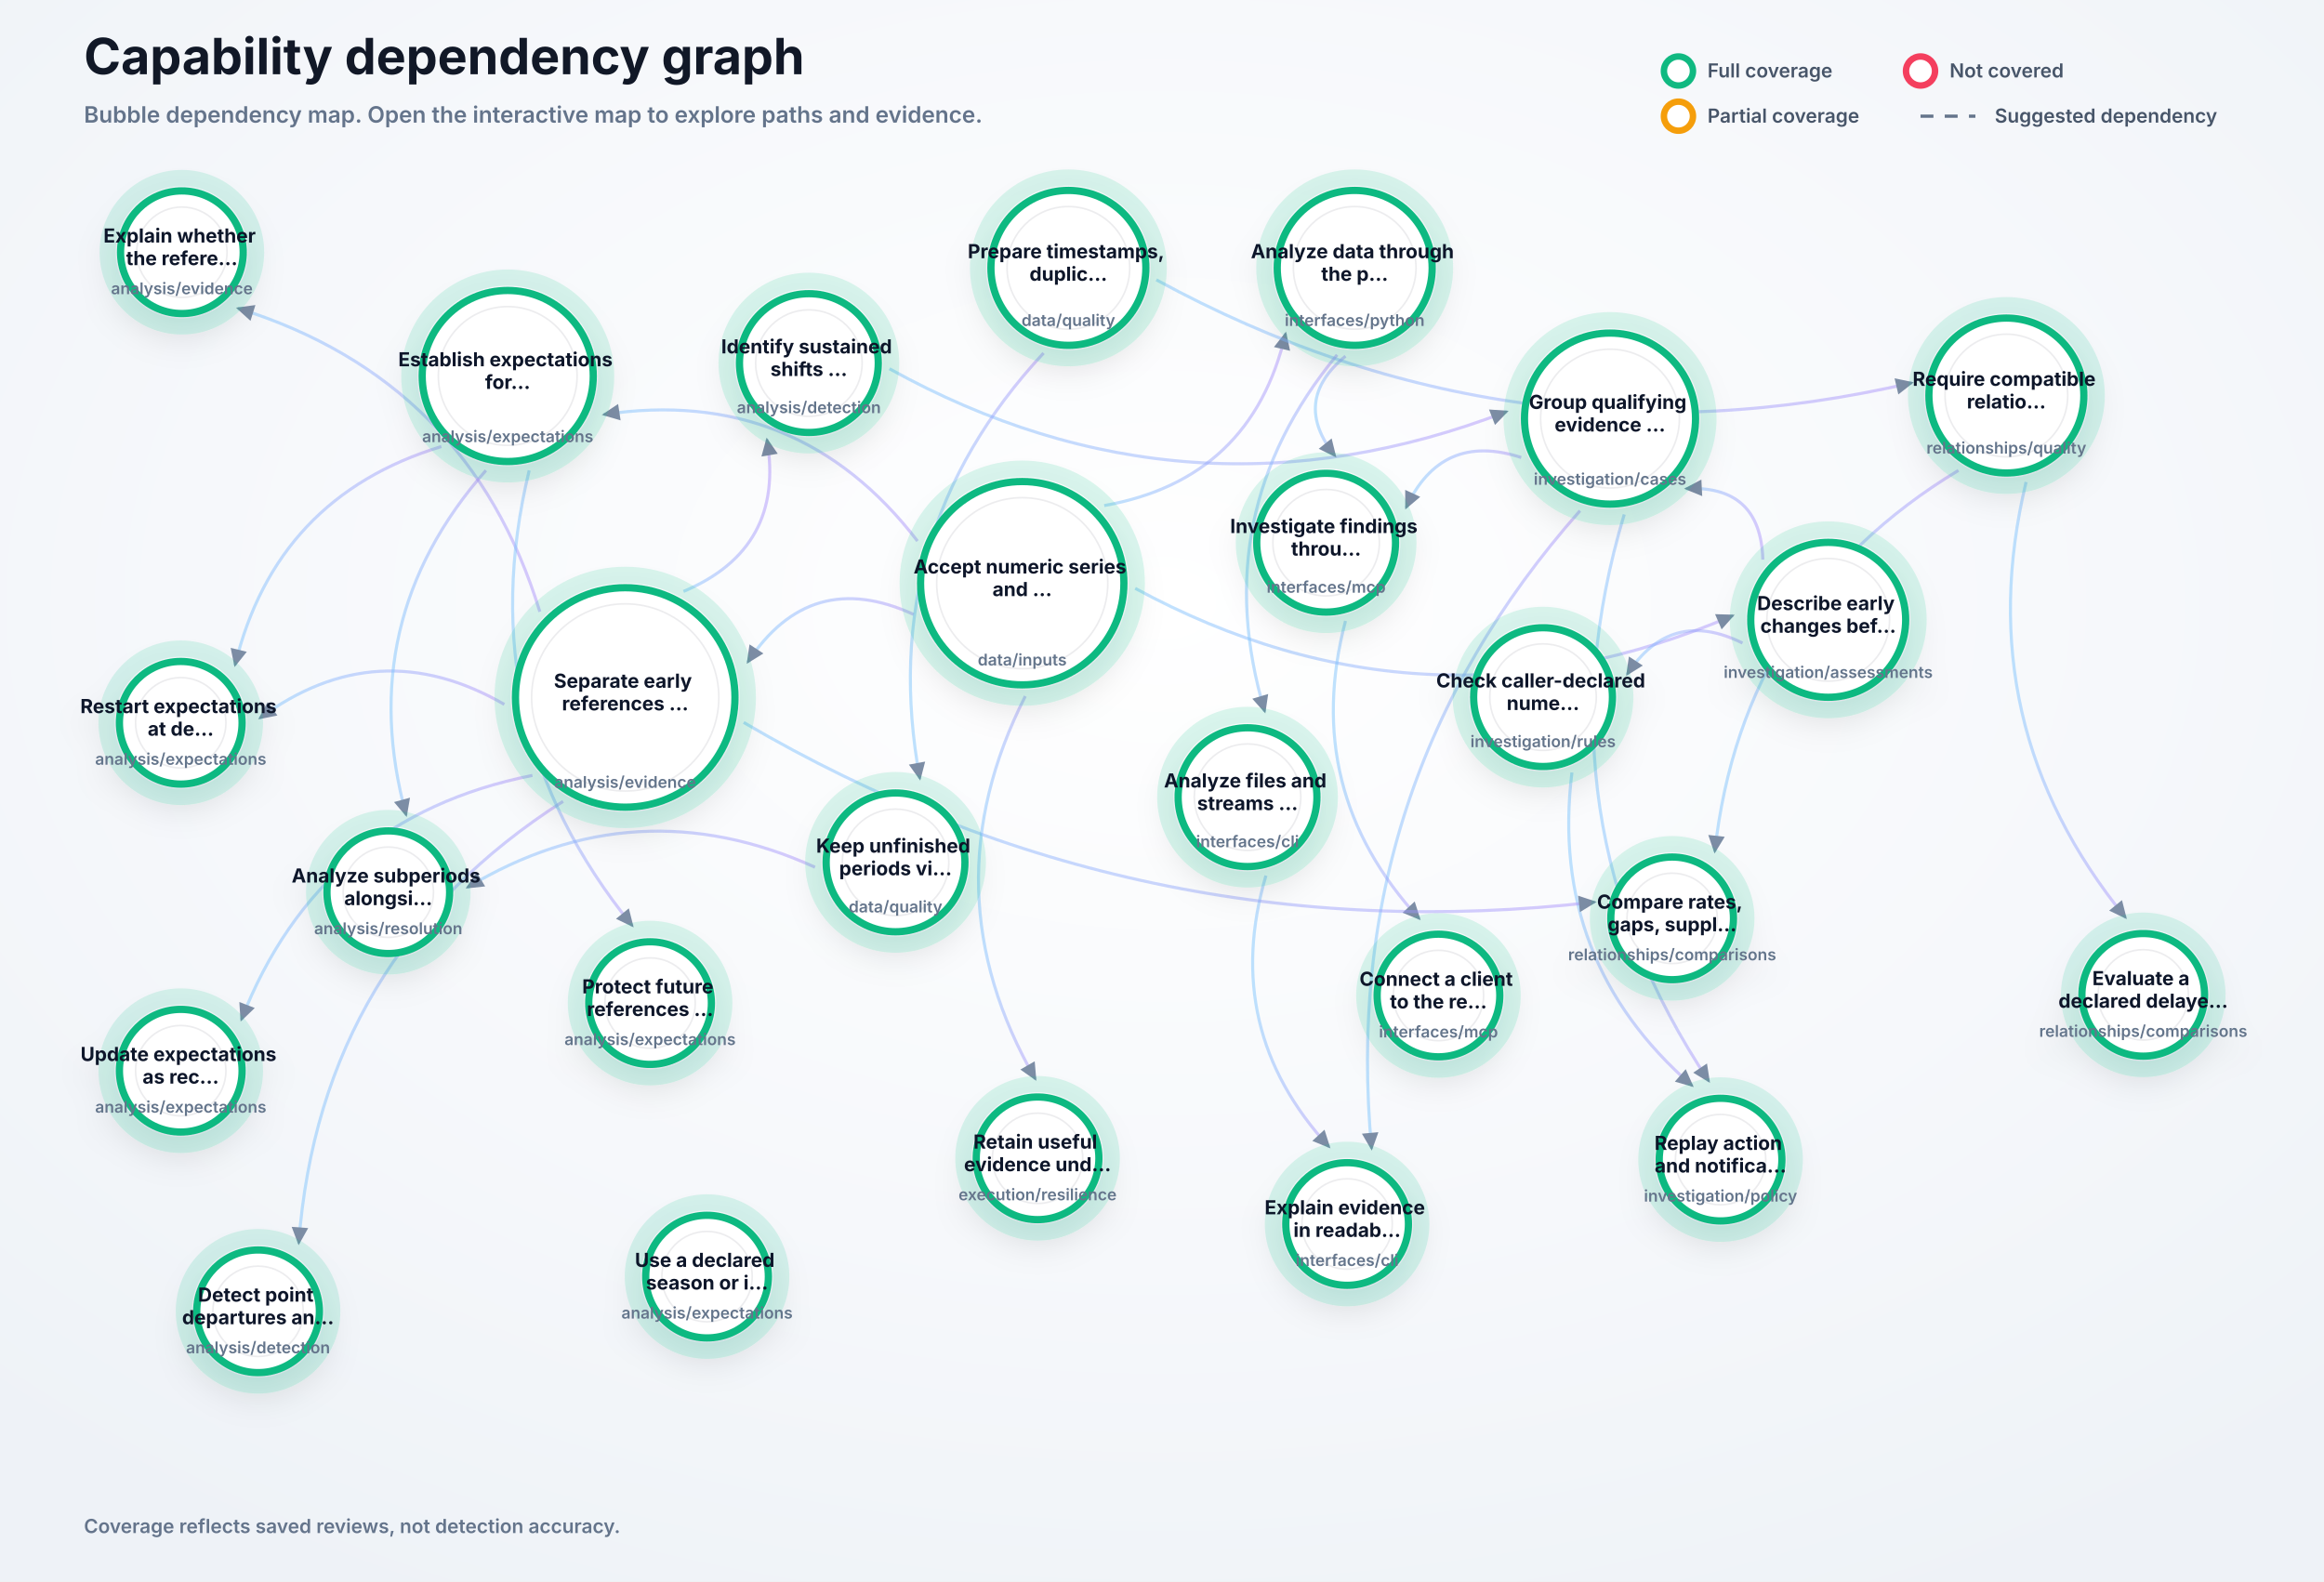
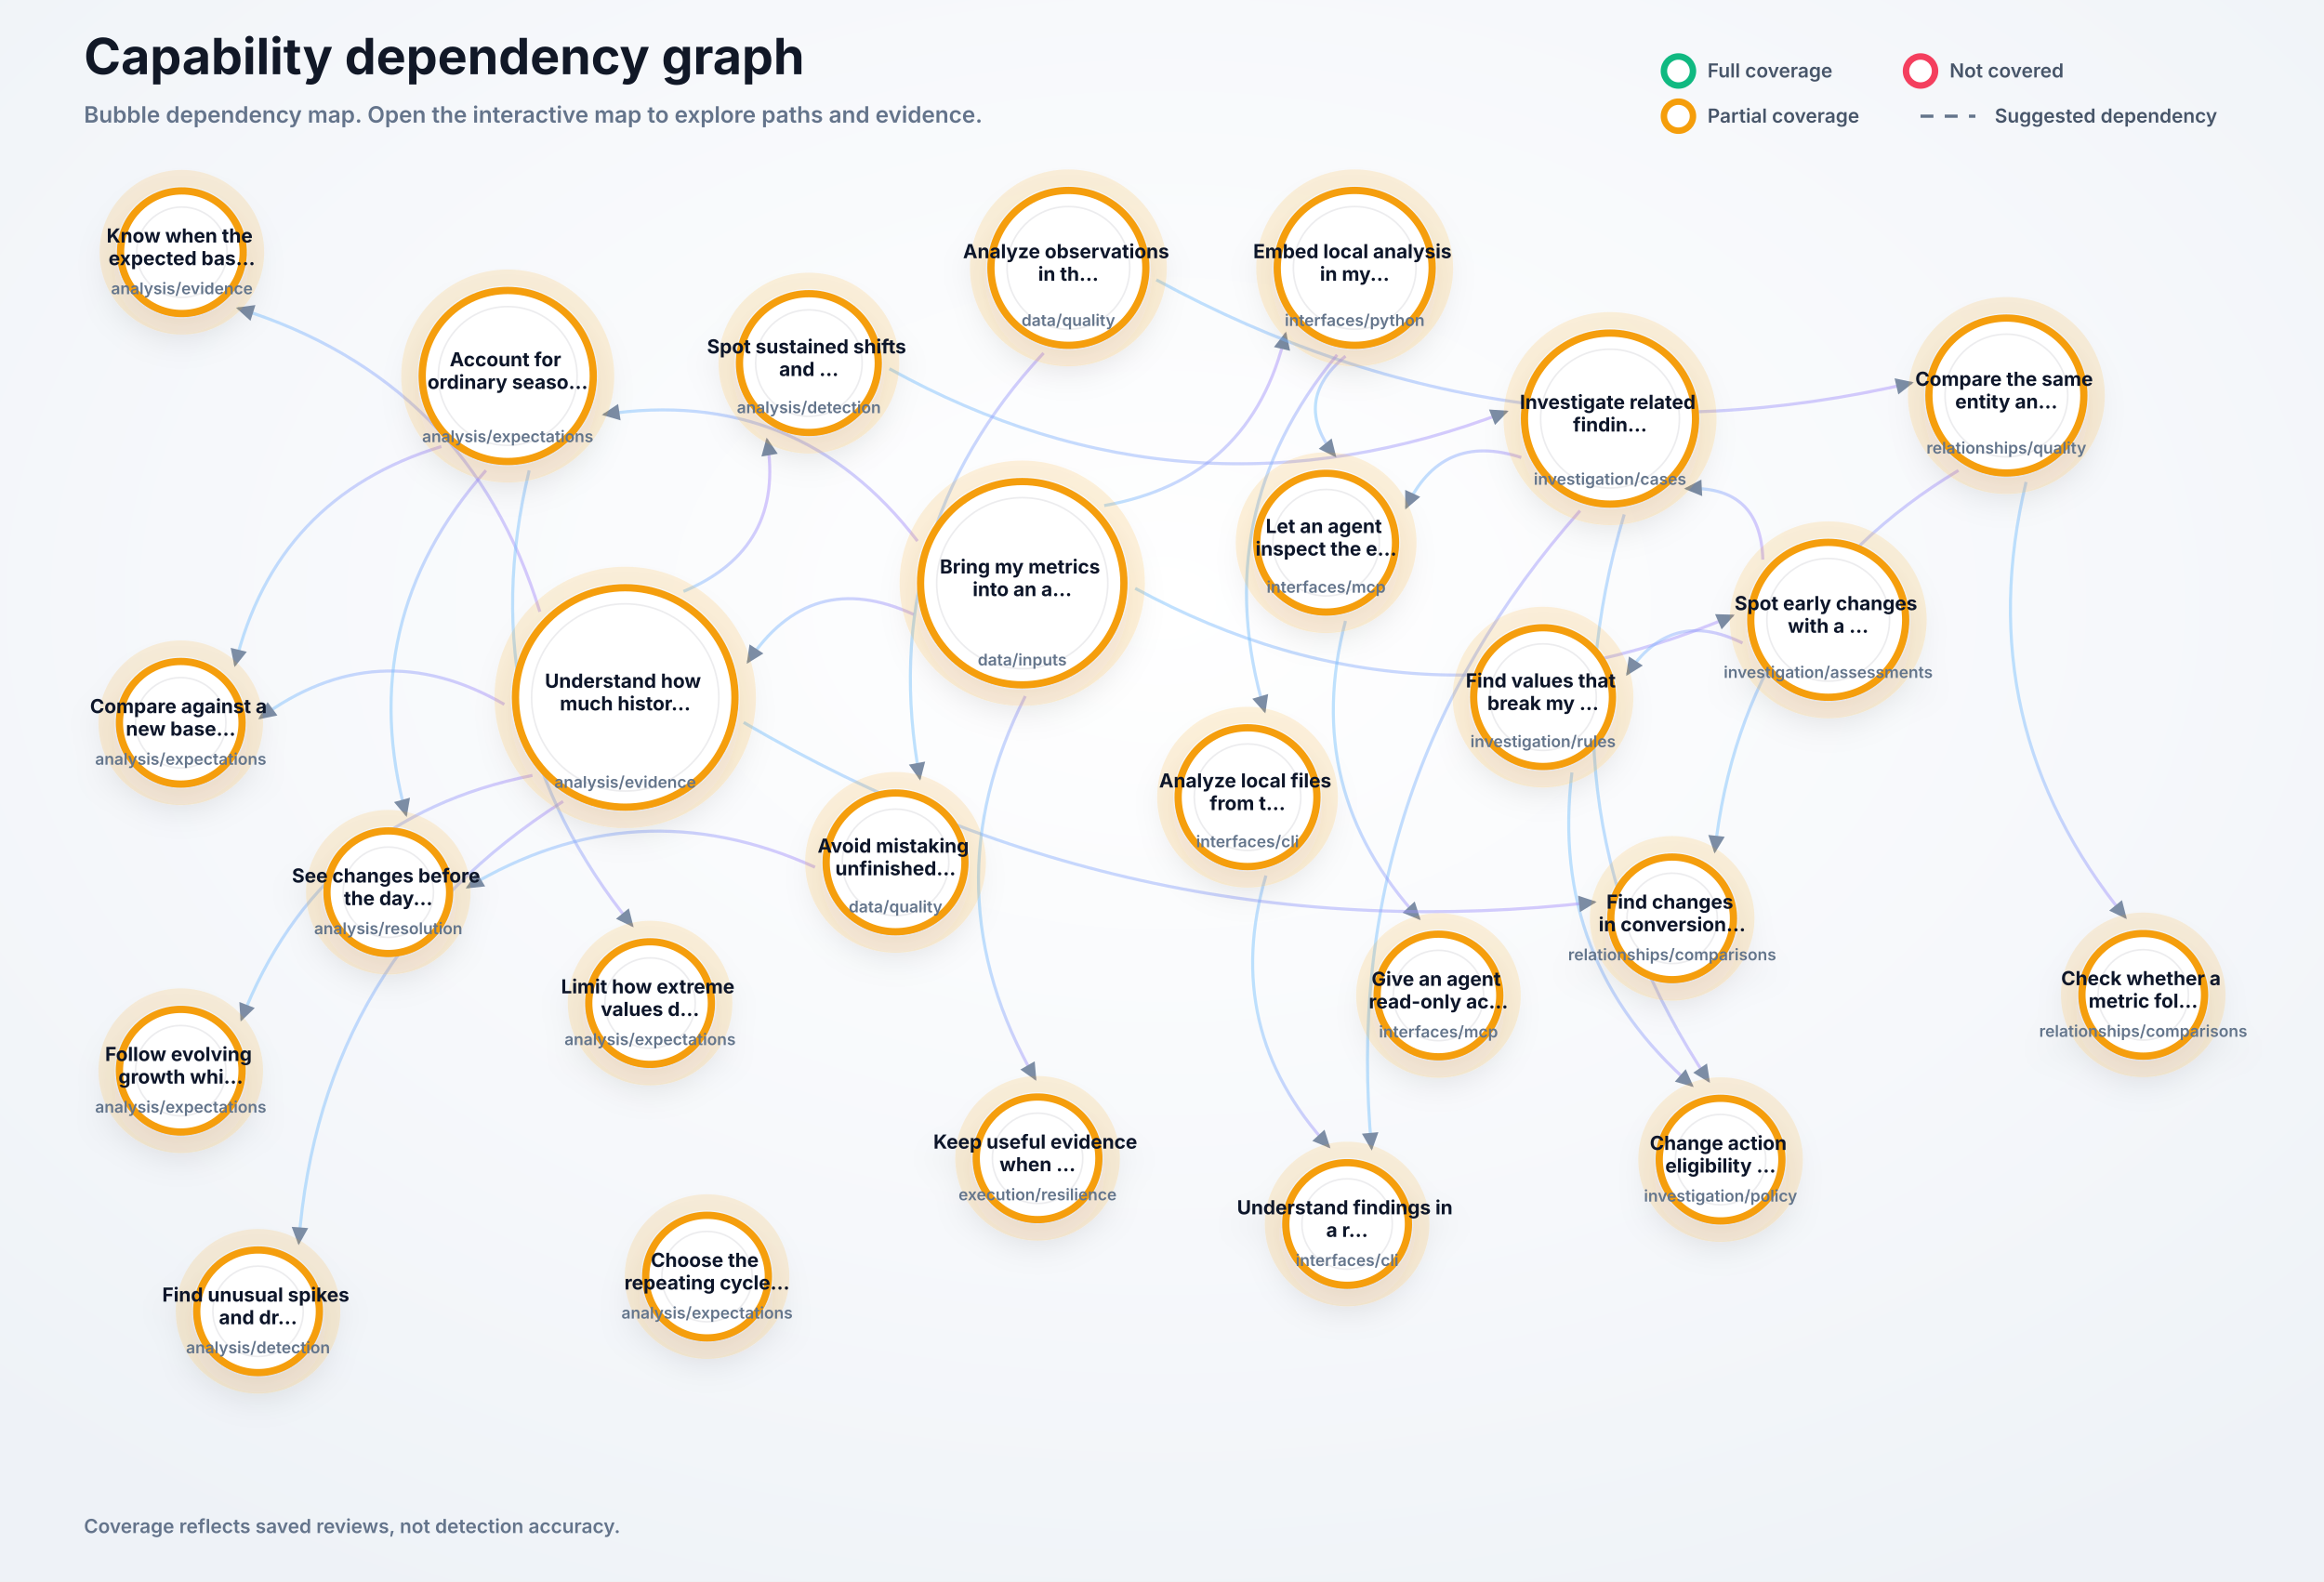
<svg xmlns="http://www.w3.org/2000/svg" width="1440" height="980" viewBox="0 0 1440 980" role="img" aria-labelledby="title desc">
  <defs>
    <radialGradient id="backdrop" cx="50%" cy="38%" r="72%">
      <stop offset="0%" stop-color="#ffffff" />
      <stop offset="58%" stop-color="#f6f8fb" />
      <stop offset="100%" stop-color="#eef2f7" />
    </radialGradient>
    <linearGradient id="link-gradient" x1="0" x2="1">
      <stop offset="0%" stop-color="#74c0fc" />
      <stop offset="100%" stop-color="#a78bfa" />
    </linearGradient>
    <filter id="shadow" x="-40%" y="-40%" width="180%" height="180%">
      <feDropShadow dx="0" dy="10" stdDeviation="10" flood-color="#0f172a" flood-opacity="0.12" />
    </filter>
    <filter id="soft-glow" x="-35%" y="-35%" width="170%" height="170%">
      <feGaussianBlur stdDeviation="5" result="blur" />
      <feMerge>
        <feMergeNode in="blur" />
        <feMergeNode in="SourceGraphic" />
      </feMerge>
    </filter>
    <marker id="arrow" markerWidth="7" markerHeight="7" refX="6" refY="3.5" orient="auto">
      <path d="M0.8,0.8 L6.6,3.5 L0.8,6.2 z" fill="#7c8da5" />
    </marker>
  </defs>
  <style>
    svg { font-family: Inter, ui-sans-serif, system-ui, -apple-system, BlinkMacSystemFont, "Segoe UI", sans-serif; overflow: hidden; }
    .chrome-title { font-size: 31px; font-weight: 740; fill: #111827; letter-spacing: 0; }
    .chrome-subtitle { font-size: 14px; font-weight: 560; fill: #64748b; }
    .legend text { font-size: 12px; font-weight: 620; fill: #475569; }
    .legend circle { stroke-width: 4; fill: #ffffff; }
    .control-label { font-size: 11px; font-weight: 650; fill: #475569; text-transform: uppercase; }
    .control-value { font-size: 11px; font-weight: 560; fill: #64748b; }
    .slider-track { stroke: #cbd5e1; stroke-width: 8; stroke-linecap: round; }
    .slider-fill { stroke: #7dd3fc; stroke-width: 8; stroke-linecap: round; }
    .slider-knob { fill: #ffffff; stroke: #0ea5e9; stroke-width: 3; filter: url(#shadow); cursor: ew-resize; }
    .scope-select-wrap { color: #475569; font-family: Inter, ui-sans-serif, system-ui, -apple-system, BlinkMacSystemFont, "Segoe UI", sans-serif; }
    .scope-select-wrap label { display: block; margin-bottom: 7px; font-size: 11px; font-weight: 650; text-transform: uppercase; }
    .scope-select-wrap select { width: 202px; height: 34px; border: 1px solid #cbd5e1; border-radius: 7px; background: rgba(255,255,255,0.9); color: #0f172a; font: 600 12px Inter, ui-sans-serif, system-ui, sans-serif; padding: 0 10px; box-shadow: 0 8px 20px rgba(15,23,42,0.08); }
    .link { fill: none; stroke: url(#link-gradient); stroke-width: 1.9; stroke-opacity: 0.46; marker-end: url(#arrow); transition: stroke-opacity 160ms ease, stroke-width 160ms ease; }
    .link.suggested { stroke: #64748b; stroke-dasharray: 8 7; stroke-opacity: 0.58; }
    .link.active { stroke-opacity: 0.9; stroke-width: 3; filter: url(#soft-glow); }
    .node { cursor: grab; filter: url(#shadow); transition: opacity 160ms ease; }
    .node:active { cursor: grabbing; }
    .node.dimmed, .link.dimmed { opacity: 0.18; }
    .node-halo { fill: transparent; stroke-width: 10; stroke-opacity: 0.14; }
    .node-ring { fill: #ffffff; stroke-width: 4.5; }
    .node-core { fill: #ffffff; stroke: rgba(15, 23, 42, 0.08); stroke-width: 1; }
    .node text { text-anchor: middle; pointer-events: none; }
    .node .label { font-size: 12px; font-weight: 720; fill: #0f172a; }
    .node .meta { font-size: 10px; font-weight: 590; fill: #64748b; text-transform: uppercase; }
    .full .node-ring, .full.legend-dot { stroke: #10b981; }
    .full .node-halo { stroke: #10b981; }
    .partial .node-ring, .partial.legend-dot { stroke: #f59e0b; }
    .partial .node-halo { stroke: #f59e0b; }
    .uncovered .node-ring, .uncovered.legend-dot { stroke: #f43f5e; }
    .uncovered .node-halo { stroke: #f43f5e; }
    .detail-card { fill: rgba(255,255,255,0.92); stroke: rgba(148,163,184,0.6); filter: url(#shadow); }
    .detail-title { font-size: 15px; font-weight: 720; fill: #111827; }
    .detail-line { font-size: 12px; font-weight: 560; fill: #475569; }
    .drag-note { font-size: 12px; font-weight: 590; fill: #64748b; }
    .node { cursor: default; }
</style>
  <rect width="1440" height="980" fill="url(#backdrop)" />
  <g transform="translate(52 46)">
    <text class="chrome-title">Capability dependency graph</text>
    <text class="chrome-subtitle" y="30">Bubble dependency map. Open the interactive map to explore paths and evidence.</text>
  </g>
  <g class="legend" transform="translate(1040 44)">
    <circle class="full legend-dot" cx="0" cy="0" r="9" />
    <text x="18" y="4">Full coverage</text>
    <circle class="partial legend-dot" cx="0" cy="28" r="9" />
    <text x="18" y="32">Partial coverage</text>
    <circle class="uncovered legend-dot" cx="150" cy="0" r="9" />
    <text x="168" y="4">Not covered</text>
    <line x1="150" y1="28" x2="184" y2="28" stroke="#64748b" stroke-width="2" stroke-dasharray="8 7" />
    <text x="196" y="32">Suggested dependency</text>
  </g>
  <g id="graph">
    <g id="links">
      <path class="link committed" d="M566.2,380.8 Q502.0,351.3 463.3,410.4" />
      <path class="link committed" d="M568.5,335.3 Q494.4,238.7 374.0,256.9" />
      <path class="link committed" d="M1092.3,346.8 Q1090.9,300.5 1044.6,302.8" />
      <path class="link committed" d="M551.1,228.5 Q736.2,331.1 933.7,255.0" />
      <path class="link committed" d="M684.2,313.3 Q775.6,297.0 796.6,206.6" />
      <path class="link committed" d="M703.4,364.6 Q884.5,462.9 1073.8,381.4" />
      <path class="link committed" d="M716.5,173.4 Q938.4,294.5 1184.7,237.2" />
      <path class="link committed" d="M423.5,366.5 Q486.7,339.9 475.2,272.3" />
      <path class="link committed" d="M646.6,218.8 Q542.0,331.4 570.0,482.6" />
      <path class="link committed" d="M828.5,219.9 Q747.1,318.5 783.7,441.0" />
      <path class="link committed" d="M833.7,220.7 Q799.9,248.5 827.3,282.6" />
      <path class="link committed" d="M942.6,283.5 Q893.1,267.4 871.2,314.7" />
      <path class="link committed" d="M1079.7,398.5 Q1035.3,376.4 1008.2,417.9" />
      <path class="link committed" d="M348.9,496.6 Q198.5,592.6 185.1,770.5" />
      <path class="link committed" d="M334.5,379.1 Q290.6,235.6 147.3,191.0" />
      <path class="link committed" d="M329.9,480.5 Q198.1,506.7 149.5,632.0" />
      <path class="link committed" d="M327.9,291.5 Q290.0,448.5 391.9,573.8" />
      <path class="link committed" d="M273.5,276.7 Q170.9,308.0 145.6,412.3" />
      <path class="link committed" d="M312.5,436.5 Q233.9,391.2 160.9,445.1" />
      <path class="link committed" d="M505.0,537.4 Q393.9,487.1 289.5,550.0" />
      <path class="link committed" d="M301.1,291.5 Q218.8,385.0 251.7,505.2" />
      <path class="link committed" d="M635.3,431.4 Q574.3,551.8 641.6,668.8" />
      <path class="link committed" d="M784.4,542.6 Q756.4,637.8 823.6,710.8" />
      <path class="link committed" d="M979.0,316.5 Q828.9,486.3 849.9,711.9" />
      <path class="link committed" d="M833.7,384.8 Q806.1,489.7 879.5,569.4" />
      <path class="link committed" d="M974.0,478.7 Q959.7,595.6 1048.6,672.9" />
      <path class="link committed" d="M1006.4,318.8 Q950.0,506.8 1058.9,670.1" />
      <path class="link committed" d="M1213.5,291.5 Q1079.7,372.4 1062.5,527.8" />
      <path class="link committed" d="M460.8,447.7 Q705.9,591.4 988.2,559.0" />
      <path class="link committed" d="M1255.4,298.7 Q1219.4,449.0 1317.1,568.7" />
    </g>
    <g id="nodes">
-       <g class="node full" data-capability="analysis/evidence/calibrate-departures" transform="translate(387.4 432.2)">
+       <g class="node partial" data-capability="analysis/evidence/calibrate-departures" transform="translate(387.4 432.2)">
        <circle class="node-halo" r="76" />
        <circle class="node-ring" r="68" />
        <circle class="node-core" r="58" />
        <text class="label" y="-3">
-           <tspan x="0" dy="-3">Separate early</tspan>
-           <tspan x="0" dy="14">references ...</tspan>
+           <tspan x="0" dy="-3">Understand how</tspan>
+           <tspan x="0" dy="14">much histor...</tspan>
        </text>
        <text class="meta" y="56">analysis/evidence</text>
      </g>
-       <g class="node full" data-capability="data/inputs/accept-analysis-requests" transform="translate(633.4 361.4)">
+       <g class="node partial" data-capability="data/inputs/accept-analysis-requests" transform="translate(633.4 361.4)">
        <circle class="node-halo" r="71" />
        <circle class="node-ring" r="63" />
        <circle class="node-core" r="53" />
        <text class="label" y="-3">
-           <tspan x="0" dy="-3">Accept numeric series</tspan>
-           <tspan x="0" dy="14">and ...</tspan>
+           <tspan x="0" dy="-3">Bring my metrics</tspan>
+           <tspan x="0" dy="14">into an a...</tspan>
        </text>
        <text class="meta" y="51">data/inputs</text>
      </g>
-       <g class="node full" data-capability="analysis/expectations/model-seasonal-level-and-growth" transform="translate(314.6 233.0)">
+       <g class="node partial" data-capability="analysis/expectations/model-seasonal-level-and-growth" transform="translate(314.6 233.0)">
        <circle class="node-halo" r="61" />
        <circle class="node-ring" r="53" />
        <circle class="node-core" r="43" />
        <text class="label" y="-3">
-           <tspan x="0" dy="-3">Establish expectations</tspan>
-           <tspan x="0" dy="14">for...</tspan>
+           <tspan x="0" dy="-3">Account for</tspan>
+           <tspan x="0" dy="14">ordinary seaso...</tspan>
        </text>
        <text class="meta" y="41">analysis/expectations</text>
      </g>
-       <g class="node full" data-capability="investigation/cases/group-related-evidence" transform="translate(997.6 259.4)">
+       <g class="node partial" data-capability="investigation/cases/group-related-evidence" transform="translate(997.6 259.4)">
        <circle class="node-halo" r="61" />
        <circle class="node-ring" r="53" />
        <circle class="node-core" r="43" />
        <text class="label" y="-3">
-           <tspan x="0" dy="-3">Group qualifying</tspan>
-           <tspan x="0" dy="14">evidence ...</tspan>
+           <tspan x="0" dy="-3">Investigate related</tspan>
+           <tspan x="0" dy="14">findin...</tspan>
        </text>
        <text class="meta" y="41">investigation/cases</text>
      </g>
-       <g class="node full" data-capability="data/quality/prepare-timestamped-series" transform="translate(662.0 166.0)">
+       <g class="node partial" data-capability="data/quality/prepare-timestamped-series" transform="translate(662.0 166.0)">
        <circle class="node-halo" r="56" />
        <circle class="node-ring" r="48" />
        <circle class="node-core" r="38" />
        <text class="label" y="-3">
-           <tspan x="0" dy="-3">Prepare timestamps,</tspan>
-           <tspan x="0" dy="14">duplic...</tspan>
+           <tspan x="0" dy="-3">Analyze observations</tspan>
+           <tspan x="0" dy="14">in th...</tspan>
        </text>
        <text class="meta" y="36">data/quality</text>
      </g>
-       <g class="node full" data-capability="interfaces/python/analyze-through-public-api" transform="translate(839.4 166.0)">
+       <g class="node partial" data-capability="interfaces/python/analyze-through-public-api" transform="translate(839.4 166.0)">
        <circle class="node-halo" r="56" />
        <circle class="node-ring" r="48" />
        <circle class="node-core" r="38" />
        <text class="label" y="-3">
-           <tspan x="0" dy="-3">Analyze data through</tspan>
-           <tspan x="0" dy="14">the p...</tspan>
+           <tspan x="0" dy="-3">Embed local analysis</tspan>
+           <tspan x="0" dy="14">in my...</tspan>
        </text>
        <text class="meta" y="36">interfaces/python</text>
      </g>
-       <g class="node full" data-capability="investigation/assessments/describe-early-changes" transform="translate(1132.8 384.1)">
+       <g class="node partial" data-capability="investigation/assessments/describe-early-changes" transform="translate(1132.8 384.1)">
        <circle class="node-halo" r="56" />
        <circle class="node-ring" r="48" />
        <circle class="node-core" r="38" />
        <text class="label" y="-3">
-           <tspan x="0" dy="-3">Describe early</tspan>
-           <tspan x="0" dy="14">changes bef...</tspan>
+           <tspan x="0" dy="-3">Spot early changes</tspan>
+           <tspan x="0" dy="14">with a ...</tspan>
        </text>
        <text class="meta" y="36">investigation/assessments</text>
      </g>
-       <g class="node full" data-capability="relationships/quality/require-compatible-sources" transform="translate(1243.2 245.1)">
+       <g class="node partial" data-capability="relationships/quality/require-compatible-sources" transform="translate(1243.2 245.1)">
        <circle class="node-halo" r="56" />
        <circle class="node-ring" r="48" />
        <circle class="node-core" r="38" />
        <text class="label" y="-3">
-           <tspan x="0" dy="-3">Require compatible</tspan>
-           <tspan x="0" dy="14">relatio...</tspan>
+           <tspan x="0" dy="-3">Compare the same</tspan>
+           <tspan x="0" dy="14">entity an...</tspan>
        </text>
        <text class="meta" y="36">relationships/quality</text>
      </g>
-       <g class="node full" data-capability="analysis/detection/identify-residual-patterns" transform="translate(501.2 225.0)">
-         <circle class="node-halo" r="51" />
-         <circle class="node-ring" r="43" />
-         <circle class="node-core" r="33" />
-         <text class="label" y="-3">
-           <tspan x="0" dy="-3">Identify sustained</tspan>
-           <tspan x="0" dy="14">shifts ...</tspan>
+       <g class="node partial" data-capability="analysis/detection/identify-residual-patterns" transform="translate(501.2 225.0)">
+         <circle class="node-halo" r="51" />
+         <circle class="node-ring" r="43" />
+         <circle class="node-core" r="33" />
+         <text class="label" y="-3">
+           <tspan x="0" dy="-3">Spot sustained shifts</tspan>
+           <tspan x="0" dy="14">and ...</tspan>
        </text>
        <text class="meta" y="31">analysis/detection</text>
      </g>
-       <g class="node full" data-capability="data/quality/exclude-incomplete-periods" transform="translate(554.9 534.4)">
-         <circle class="node-halo" r="51" />
-         <circle class="node-ring" r="43" />
-         <circle class="node-core" r="33" />
-         <text class="label" y="-3">
-           <tspan x="0" dy="-3">Keep unfinished</tspan>
-           <tspan x="0" dy="14">periods vi...</tspan>
+       <g class="node partial" data-capability="data/quality/exclude-incomplete-periods" transform="translate(554.9 534.4)">
+         <circle class="node-halo" r="51" />
+         <circle class="node-ring" r="43" />
+         <circle class="node-core" r="33" />
+         <text class="label" y="-3">
+           <tspan x="0" dy="-3">Avoid mistaking</tspan>
+           <tspan x="0" dy="14">unfinished...</tspan>
        </text>
        <text class="meta" y="31">data/quality</text>
      </g>
-       <g class="node full" data-capability="interfaces/cli/analyze-files-and-streams" transform="translate(773.0 494.0)">
-         <circle class="node-halo" r="51" />
-         <circle class="node-ring" r="43" />
-         <circle class="node-core" r="33" />
-         <text class="label" y="-3">
-           <tspan x="0" dy="-3">Analyze files and</tspan>
-           <tspan x="0" dy="14">streams ...</tspan>
+       <g class="node partial" data-capability="interfaces/cli/analyze-files-and-streams" transform="translate(773.0 494.0)">
+         <circle class="node-halo" r="51" />
+         <circle class="node-ring" r="43" />
+         <circle class="node-core" r="33" />
+         <text class="label" y="-3">
+           <tspan x="0" dy="-3">Analyze local files</tspan>
+           <tspan x="0" dy="14">from t...</tspan>
        </text>
        <text class="meta" y="31">interfaces/cli</text>
      </g>
-       <g class="node full" data-capability="interfaces/mcp/investigate-findings-and-evidence" transform="translate(821.7 336.3)">
-         <circle class="node-halo" r="51" />
-         <circle class="node-ring" r="43" />
-         <circle class="node-core" r="33" />
-         <text class="label" y="-3">
-           <tspan x="0" dy="-3">Investigate findings</tspan>
-           <tspan x="0" dy="14">throu...</tspan>
+       <g class="node partial" data-capability="interfaces/mcp/investigate-findings-and-evidence" transform="translate(821.7 336.3)">
+         <circle class="node-halo" r="51" />
+         <circle class="node-ring" r="43" />
+         <circle class="node-core" r="33" />
+         <text class="label" y="-3">
+           <tspan x="0" dy="-3">Let an agent</tspan>
+           <tspan x="0" dy="14">inspect the e...</tspan>
        </text>
        <text class="meta" y="31">interfaces/mcp</text>
      </g>
-       <g class="node full" data-capability="investigation/rules/check-declared-numerical-rules" transform="translate(956.1 432.0)">
-         <circle class="node-halo" r="51" />
-         <circle class="node-ring" r="43" />
-         <circle class="node-core" r="33" />
-         <text class="label" y="-3">
-           <tspan x="0" dy="-3">Check caller-declared</tspan>
-           <tspan x="0" dy="14">nume...</tspan>
+       <g class="node partial" data-capability="investigation/rules/check-declared-numerical-rules" transform="translate(956.1 432.0)">
+         <circle class="node-halo" r="51" />
+         <circle class="node-ring" r="43" />
+         <circle class="node-core" r="33" />
+         <text class="label" y="-3">
+           <tspan x="0" dy="-3">Find values that</tspan>
+           <tspan x="0" dy="14">break my ...</tspan>
        </text>
        <text class="meta" y="31">investigation/rules</text>
      </g>
-       <g class="node full" data-capability="analysis/detection/report-point-anomaly-episodes" transform="translate(159.9 812.6)">
-         <circle class="node-halo" r="46" />
-         <circle class="node-ring" r="38" />
-         <circle class="node-core" r="28" />
-         <text class="label" y="-3">
-           <tspan x="0" dy="-3">Detect point</tspan>
-           <tspan x="0" dy="14">departures an...</tspan>
+       <g class="node partial" data-capability="analysis/detection/report-point-anomaly-episodes" transform="translate(159.9 812.6)">
+         <circle class="node-halo" r="46" />
+         <circle class="node-ring" r="38" />
+         <circle class="node-core" r="28" />
+         <text class="label" y="-3">
+           <tspan x="0" dy="-3">Find unusual spikes</tspan>
+           <tspan x="0" dy="14">and dr...</tspan>
        </text>
        <text class="meta" y="26">analysis/detection</text>
      </g>
-       <g class="node full" data-capability="analysis/evidence/assess-reference-readiness" transform="translate(112.7 156.3)">
-         <circle class="node-halo" r="46" />
-         <circle class="node-ring" r="38" />
-         <circle class="node-core" r="28" />
-         <text class="label" y="-3">
-           <tspan x="0" dy="-3">Explain whether</tspan>
-           <tspan x="0" dy="14">the refere...</tspan>
+       <g class="node partial" data-capability="analysis/evidence/assess-reference-readiness" transform="translate(112.7 156.3)">
+         <circle class="node-halo" r="46" />
+         <circle class="node-ring" r="38" />
+         <circle class="node-core" r="28" />
+         <text class="label" y="-3">
+           <tspan x="0" dy="-3">Know when the</tspan>
+           <tspan x="0" dy="14">expected bas...</tspan>
        </text>
        <text class="meta" y="26">analysis/evidence</text>
      </g>
-       <g class="node full" data-capability="analysis/expectations/adapt-to-changing-growth" transform="translate(112.0 663.5)">
-         <circle class="node-halo" r="46" />
-         <circle class="node-ring" r="38" />
-         <circle class="node-core" r="28" />
-         <text class="label" y="-3">
-           <tspan x="0" dy="-3">Update expectations</tspan>
-           <tspan x="0" dy="14">as rec...</tspan>
+       <g class="node partial" data-capability="analysis/expectations/adapt-to-changing-growth" transform="translate(112.0 663.5)">
+         <circle class="node-halo" r="46" />
+         <circle class="node-ring" r="38" />
+         <circle class="node-core" r="28" />
+         <text class="label" y="-3">
+           <tspan x="0" dy="-3">Follow evolving</tspan>
+           <tspan x="0" dy="14">growth whi...</tspan>
        </text>
        <text class="meta" y="26">analysis/expectations</text>
      </g>
-       <g class="node full" data-capability="analysis/expectations/protect-reference-from-extremes" transform="translate(402.8 621.6)">
-         <circle class="node-halo" r="46" />
-         <circle class="node-ring" r="38" />
-         <circle class="node-core" r="28" />
-         <text class="label" y="-3">
-           <tspan x="0" dy="-3">Protect future</tspan>
-           <tspan x="0" dy="14">references ...</tspan>
+       <g class="node partial" data-capability="analysis/expectations/protect-reference-from-extremes" transform="translate(402.8 621.6)">
+         <circle class="node-halo" r="46" />
+         <circle class="node-ring" r="38" />
+         <circle class="node-core" r="28" />
+         <text class="label" y="-3">
+           <tspan x="0" dy="-3">Limit how extreme</tspan>
+           <tspan x="0" dy="14">values d...</tspan>
        </text>
        <text class="meta" y="26">analysis/expectations</text>
      </g>
-       <g class="node full" data-capability="analysis/expectations/reset-declared-regimes" transform="translate(112.0 447.9)">
-         <circle class="node-halo" r="46" />
-         <circle class="node-ring" r="38" />
-         <circle class="node-core" r="28" />
-         <text class="label" y="-3">
-           <tspan x="0" dy="-3">Restart expectations</tspan>
-           <tspan x="0" dy="14">at de...</tspan>
+       <g class="node partial" data-capability="analysis/expectations/reset-declared-regimes" transform="translate(112.0 447.9)">
+         <circle class="node-halo" r="46" />
+         <circle class="node-ring" r="38" />
+         <circle class="node-core" r="28" />
+         <text class="label" y="-3">
+           <tspan x="0" dy="-3">Compare against a</tspan>
+           <tspan x="0" dy="14">new base...</tspan>
        </text>
        <text class="meta" y="26">analysis/expectations</text>
      </g>
-       <g class="node full" data-capability="analysis/expectations/select-season-length" transform="translate(438.1 791.1)">
-         <circle class="node-halo" r="46" />
-         <circle class="node-ring" r="38" />
-         <circle class="node-core" r="28" />
-         <text class="label" y="-3">
-           <tspan x="0" dy="-3">Use a declared</tspan>
-           <tspan x="0" dy="14">season or i...</tspan>
+       <g class="node partial" data-capability="analysis/expectations/select-season-length" transform="translate(438.1 791.1)">
+         <circle class="node-halo" r="46" />
+         <circle class="node-ring" r="38" />
+         <circle class="node-core" r="28" />
+         <text class="label" y="-3">
+           <tspan x="0" dy="-3">Choose the</tspan>
+           <tspan x="0" dy="14">repeating cycle...</tspan>
        </text>
        <text class="meta" y="26">analysis/expectations</text>
      </g>
-       <g class="node full" data-capability="analysis/resolution/monitor-within-unfinished-days" transform="translate(240.6 552.9)">
-         <circle class="node-halo" r="46" />
-         <circle class="node-ring" r="38" />
-         <circle class="node-core" r="28" />
-         <text class="label" y="-3">
-           <tspan x="0" dy="-3">Analyze subperiods</tspan>
-           <tspan x="0" dy="14">alongsi...</tspan>
+       <g class="node partial" data-capability="analysis/resolution/monitor-within-unfinished-days" transform="translate(240.6 552.9)">
+         <circle class="node-halo" r="46" />
+         <circle class="node-ring" r="38" />
+         <circle class="node-core" r="28" />
+         <text class="label" y="-3">
+           <tspan x="0" dy="-3">See changes before</tspan>
+           <tspan x="0" dy="14">the day...</tspan>
        </text>
        <text class="meta" y="26">analysis/resolution</text>
      </g>
-       <g class="node full" data-capability="execution/resilience/retain-evidence-under-failure-and-limits" transform="translate(642.9 717.8)">
-         <circle class="node-halo" r="46" />
-         <circle class="node-ring" r="38" />
-         <circle class="node-core" r="28" />
-         <text class="label" y="-3">
-           <tspan x="0" dy="-3">Retain useful</tspan>
-           <tspan x="0" dy="14">evidence und...</tspan>
+       <g class="node partial" data-capability="execution/resilience/retain-evidence-under-failure-and-limits" transform="translate(642.9 717.8)">
+         <circle class="node-halo" r="46" />
+         <circle class="node-ring" r="38" />
+         <circle class="node-core" r="28" />
+         <text class="label" y="-3">
+           <tspan x="0" dy="-3">Keep useful evidence</tspan>
+           <tspan x="0" dy="14">when ...</tspan>
        </text>
        <text class="meta" y="26">execution/resilience</text>
      </g>
-       <g class="node full" data-capability="interfaces/cli/explain-findings-in-readable-output" transform="translate(834.7 758.5)">
-         <circle class="node-halo" r="46" />
-         <circle class="node-ring" r="38" />
-         <circle class="node-core" r="28" />
-         <text class="label" y="-3">
-           <tspan x="0" dy="-3">Explain evidence</tspan>
-           <tspan x="0" dy="14">in readab...</tspan>
+       <g class="node partial" data-capability="interfaces/cli/explain-findings-in-readable-output" transform="translate(834.7 758.5)">
+         <circle class="node-halo" r="46" />
+         <circle class="node-ring" r="38" />
+         <circle class="node-core" r="28" />
+         <text class="label" y="-3">
+           <tspan x="0" dy="-3">Understand findings in</tspan>
+           <tspan x="0" dy="14">a r...</tspan>
        </text>
        <text class="meta" y="26">interfaces/cli</text>
      </g>
-       <g class="node full" data-capability="interfaces/mcp/connect-read-only-local-server" transform="translate(891.3 616.9)">
-         <circle class="node-halo" r="46" />
-         <circle class="node-ring" r="38" />
-         <circle class="node-core" r="28" />
-         <text class="label" y="-3">
-           <tspan x="0" dy="-3">Connect a client</tspan>
-           <tspan x="0" dy="14">to the re...</tspan>
+       <g class="node partial" data-capability="interfaces/mcp/connect-read-only-local-server" transform="translate(891.3 616.9)">
+         <circle class="node-halo" r="46" />
+         <circle class="node-ring" r="38" />
+         <circle class="node-core" r="28" />
+         <text class="label" y="-3">
+           <tspan x="0" dy="-3">Give an agent</tspan>
+           <tspan x="0" dy="14">read-only ac...</tspan>
        </text>
        <text class="meta" y="26">interfaces/mcp</text>
      </g>
-       <g class="node full" data-capability="investigation/policy/replay-action-eligibility" transform="translate(1066.1 718.6)">
-         <circle class="node-halo" r="46" />
-         <circle class="node-ring" r="38" />
-         <circle class="node-core" r="28" />
-         <text class="label" y="-3">
-           <tspan x="0" dy="-3">Replay action</tspan>
-           <tspan x="0" dy="14">and notifica...</tspan>
+       <g class="node partial" data-capability="investigation/policy/replay-action-eligibility" transform="translate(1066.1 718.6)">
+         <circle class="node-halo" r="46" />
+         <circle class="node-ring" r="38" />
+         <circle class="node-core" r="28" />
+         <text class="label" y="-3">
+           <tspan x="0" dy="-3">Change action</tspan>
+           <tspan x="0" dy="14">eligibility ...</tspan>
        </text>
        <text class="meta" y="26">investigation/policy</text>
      </g>
-       <g class="node full" data-capability="relationships/comparisons/compare-declared-metrics" transform="translate(1036.1 569.1)">
-         <circle class="node-halo" r="46" />
-         <circle class="node-ring" r="38" />
-         <circle class="node-core" r="28" />
-         <text class="label" y="-3">
-           <tspan x="0" dy="-3">Compare rates,</tspan>
-           <tspan x="0" dy="14">gaps, suppl...</tspan>
+       <g class="node partial" data-capability="relationships/comparisons/compare-declared-metrics" transform="translate(1036.1 569.1)">
+         <circle class="node-halo" r="46" />
+         <circle class="node-ring" r="38" />
+         <circle class="node-core" r="28" />
+         <text class="label" y="-3">
+           <tspan x="0" dy="-3">Find changes</tspan>
+           <tspan x="0" dy="14">in conversion...</tspan>
        </text>
        <text class="meta" y="26">relationships/comparisons</text>
      </g>
-       <g class="node full" data-capability="relationships/comparisons/evaluate-delayed-response" transform="translate(1328.0 616.5)">
-         <circle class="node-halo" r="46" />
-         <circle class="node-ring" r="38" />
-         <circle class="node-core" r="28" />
-         <text class="label" y="-3">
-           <tspan x="0" dy="-3">Evaluate a</tspan>
-           <tspan x="0" dy="14">declared delaye...</tspan>
+       <g class="node partial" data-capability="relationships/comparisons/evaluate-delayed-response" transform="translate(1328.0 616.5)">
+         <circle class="node-halo" r="46" />
+         <circle class="node-ring" r="38" />
+         <circle class="node-core" r="28" />
+         <text class="label" y="-3">
+           <tspan x="0" dy="-3">Check whether a</tspan>
+           <tspan x="0" dy="14">metric fol...</tspan>
        </text>
        <text class="meta" y="26">relationships/comparisons</text>
      </g>
    </g>
  </g>
  <text class="drag-note" x="52" y="950">Coverage reflects saved reviews, not detection accuracy.</text>
</svg>
